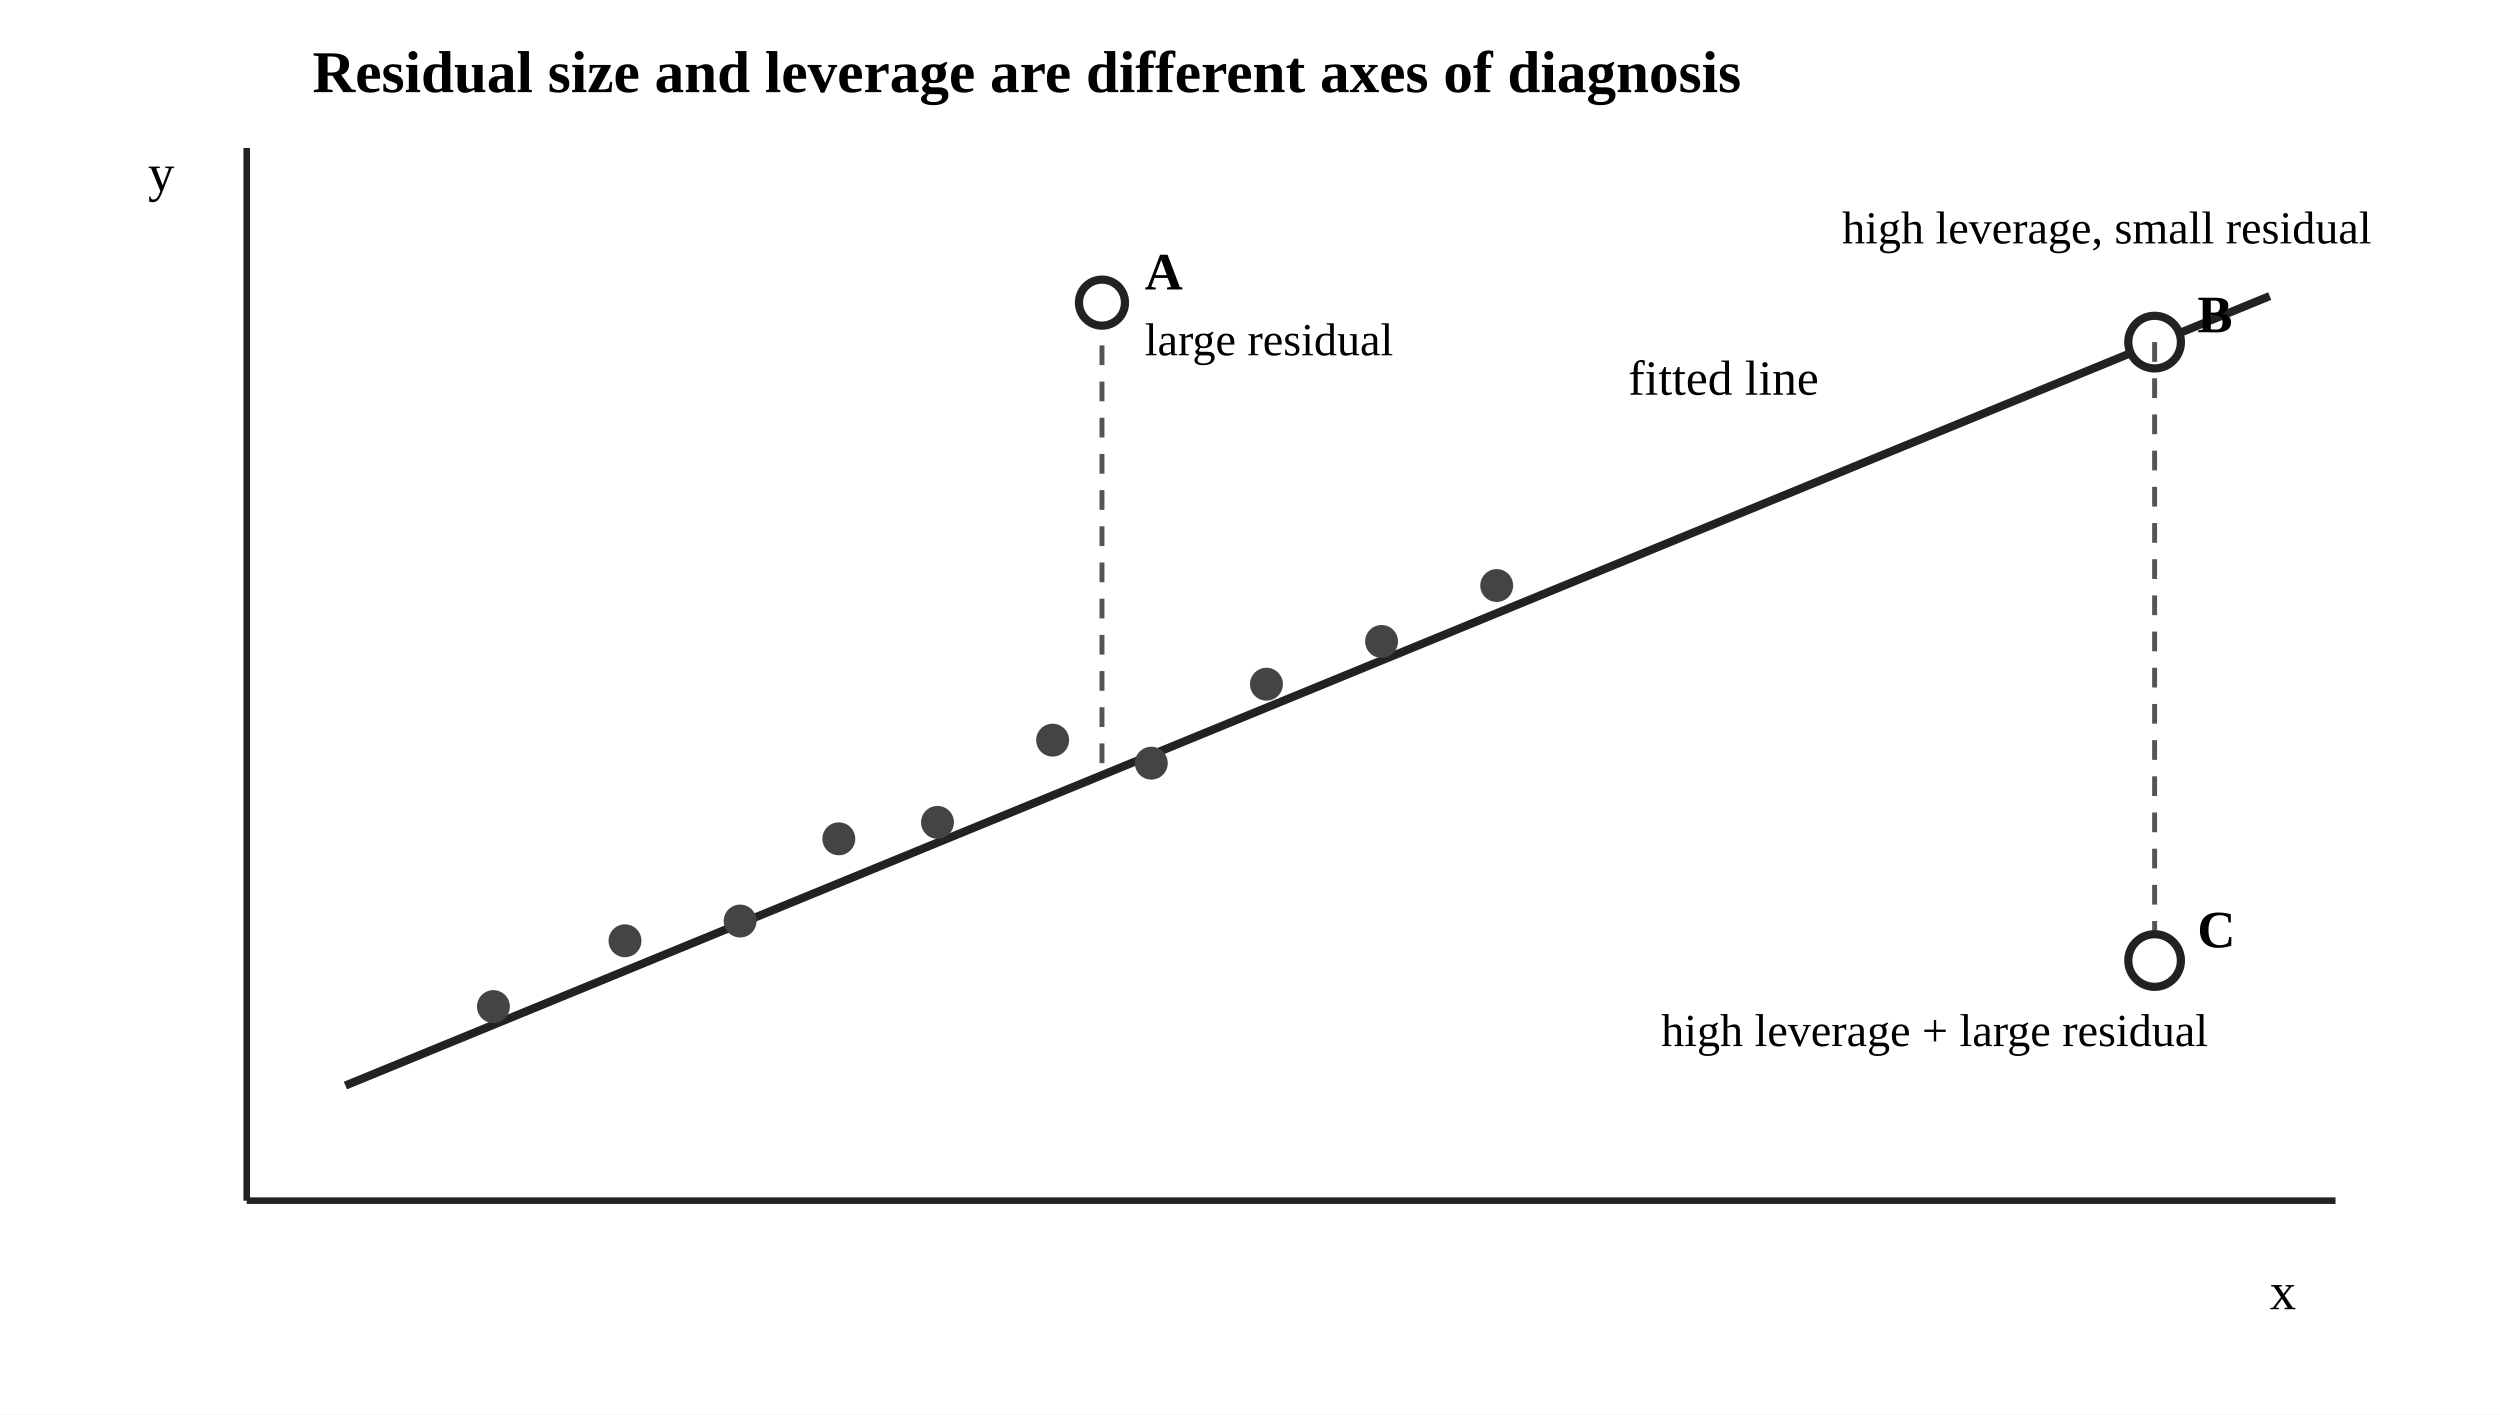
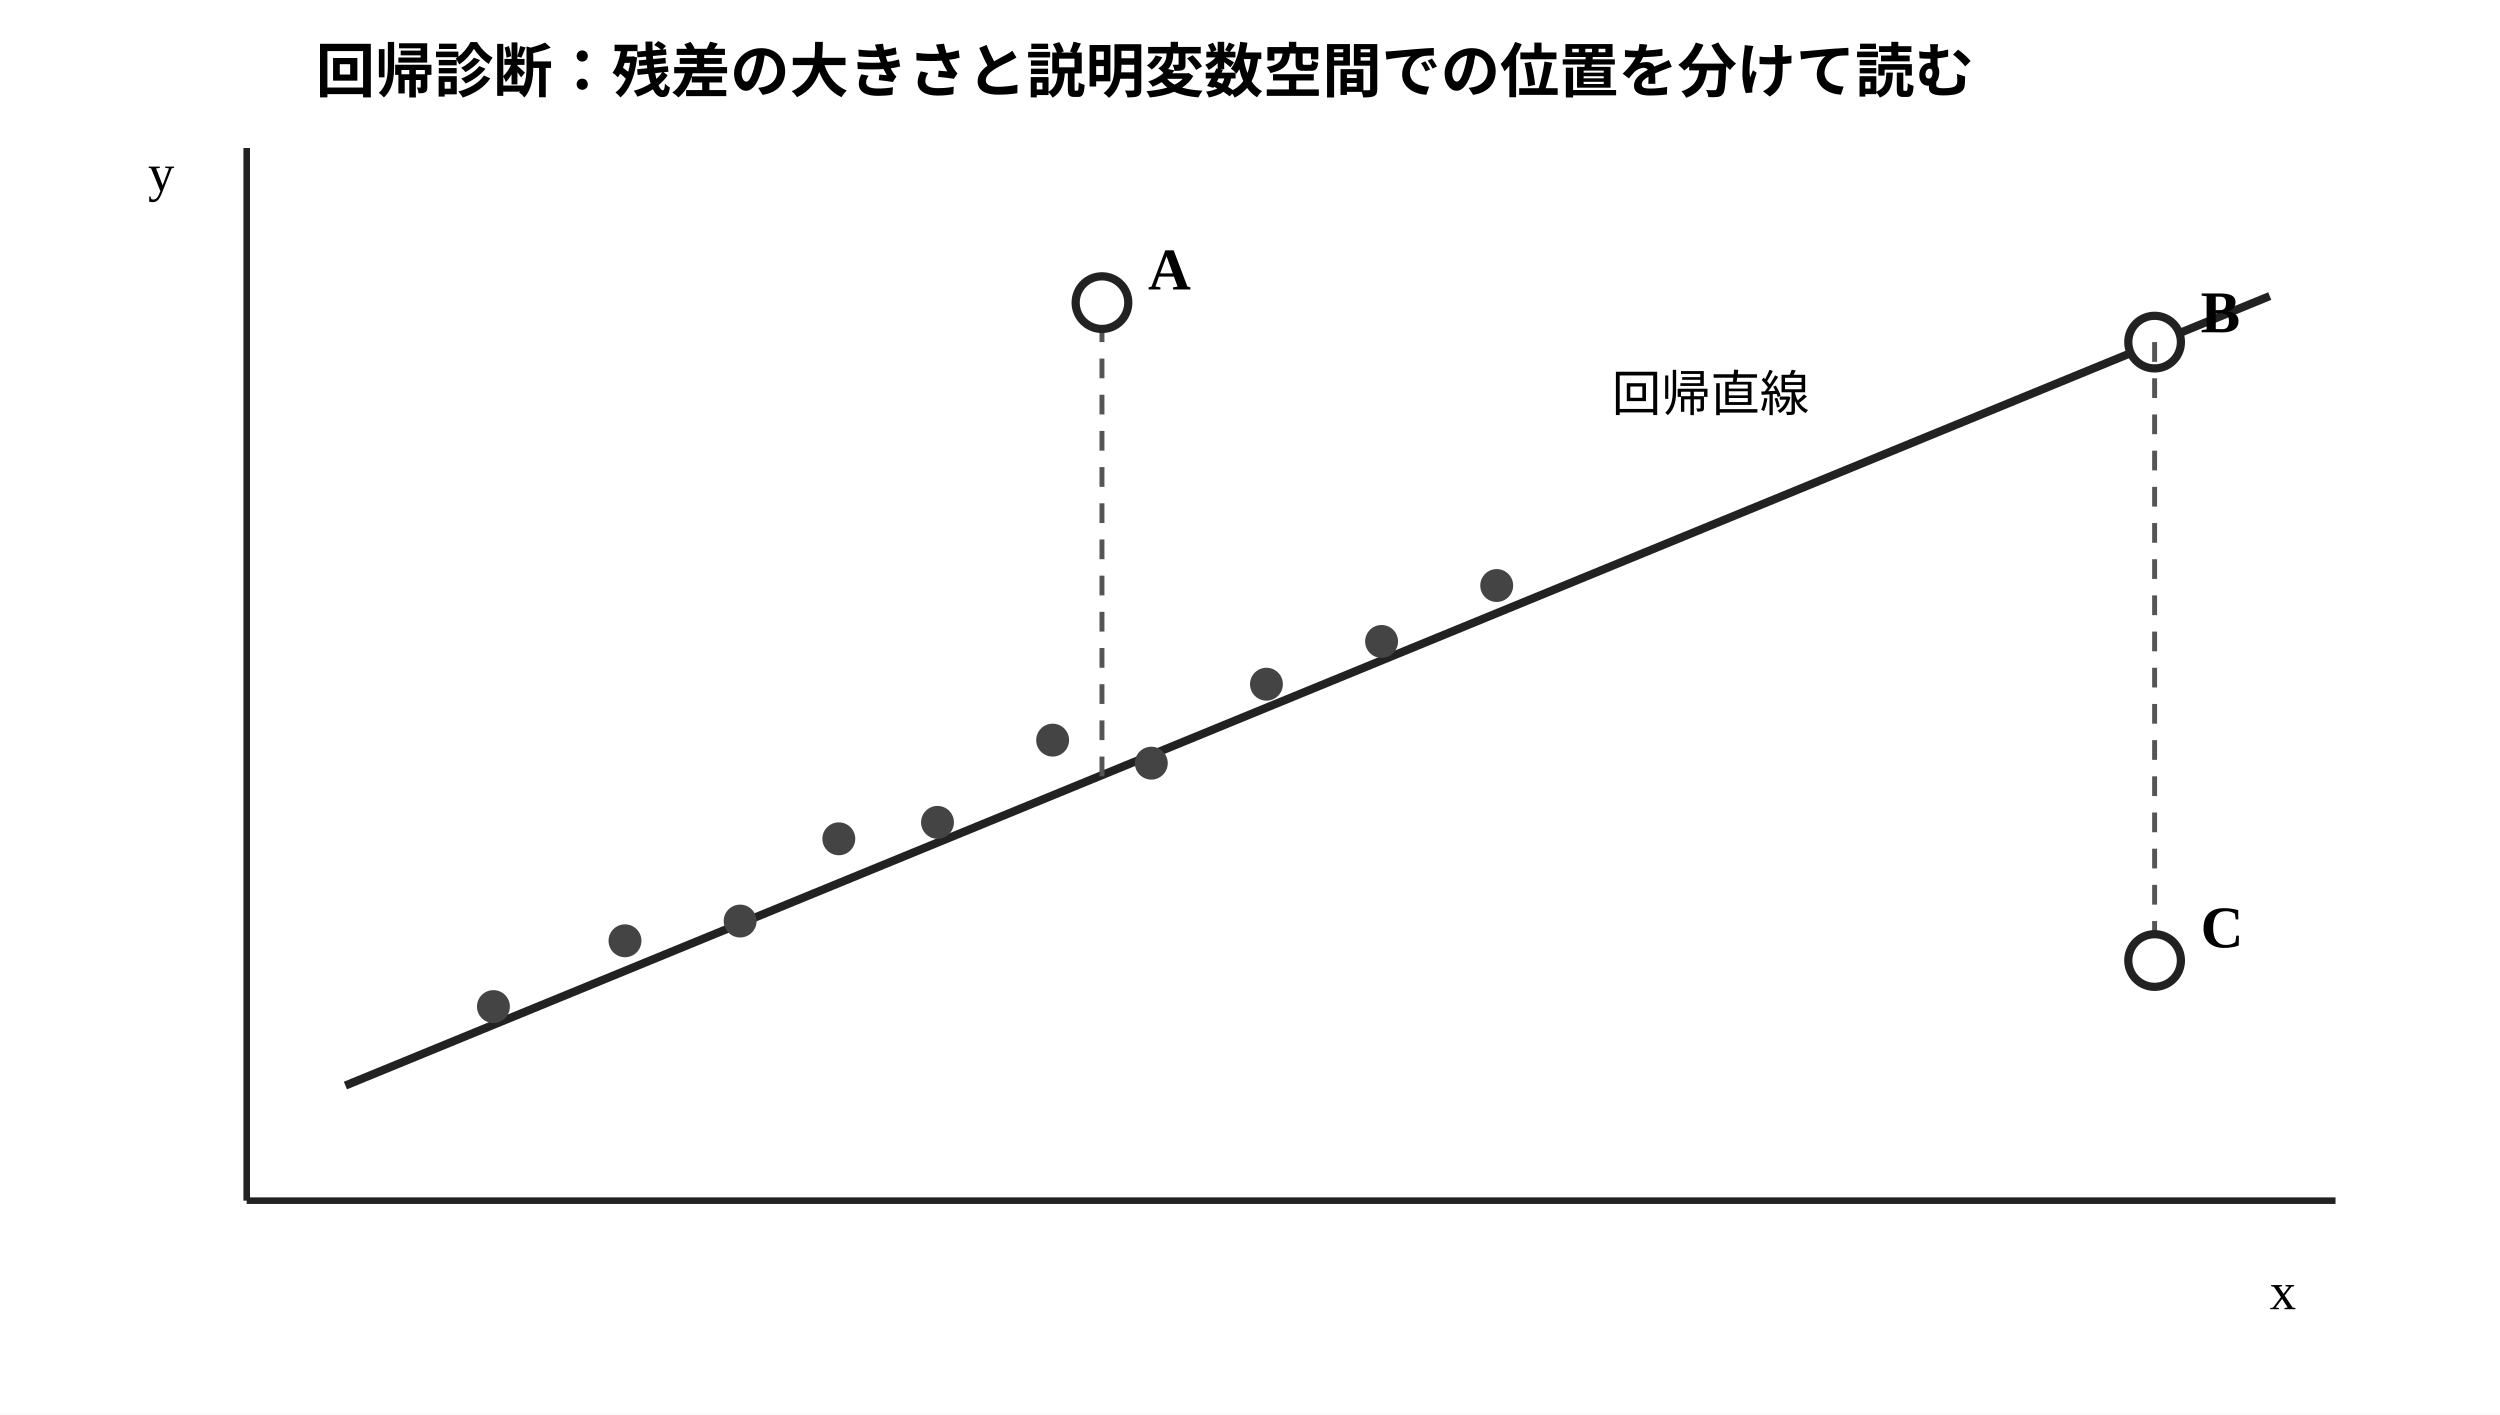
<svg xmlns="http://www.w3.org/2000/svg" width="760" height="430" viewBox="0 0 760 430" role="img" aria-labelledby="title desc">
  <rect x="0" y="0" width="760" height="430" fill="white" />
  <line x1="75" y1="365" x2="710" y2="365" stroke="#222" stroke-width="2" />
  <line x1="75" y1="365" x2="75" y2="45" stroke="#222" stroke-width="2" />
  <text x="690" y="398" font-size="16">x</text>
  <text x="45" y="58" font-size="16">y</text>
  <line x1="105" y1="330" x2="690" y2="90" stroke="#222" stroke-width="2.5" />
-   <text x="495" y="120" font-size="15">fitted line</text>
+   <text x="490" y="125" font-size="15">回帰直線</text>
  <g fill="#444">
    <circle cx="150" cy="306" r="5" />
    <circle cx="190" cy="286" r="5" />
    <circle cx="225" cy="280" r="5" />
    <circle cx="255" cy="255" r="5" />
    <circle cx="285" cy="250" r="5" />
    <circle cx="320" cy="225" r="5" />
    <circle cx="350" cy="232" r="5" />
    <circle cx="385" cy="208" r="5" />
    <circle cx="420" cy="195" r="5" />
    <circle cx="455" cy="178" r="5" />
  </g>
-   <line x1="335" y1="232" x2="335" y2="92" stroke="#555" stroke-dasharray="6 5" stroke-width="1.5" />
-   <circle cx="335" cy="92" r="7" fill="white" stroke="#222" stroke-width="2.5" />
-   <text x="348" y="88" font-size="16" font-weight="bold">A</text>
-   <text x="348" y="108" font-size="14">large residual</text>
+   <line x1="335" y1="236" x2="335" y2="92" stroke="#555" stroke-dasharray="6 5" stroke-width="1.5" />
+   <circle cx="335" cy="92" r="8" fill="white" stroke="#222" stroke-width="2.5" />
+   <text x="349" y="88" font-size="18" font-weight="bold">A</text>
  <circle cx="655" cy="104" r="8" fill="white" stroke="#222" stroke-width="2.5" />
-   <text x="668" y="101" font-size="16" font-weight="bold">B</text>
-   <text x="560" y="74" font-size="14">high leverage, small residual</text>
+   <text x="669" y="101" font-size="18" font-weight="bold">B</text>
  <line x1="655" y1="104" x2="655" y2="292" stroke="#555" stroke-dasharray="6 5" stroke-width="1.5" />
  <circle cx="655" cy="292" r="8" fill="white" stroke="#222" stroke-width="2.5" />
-   <text x="668" y="288" font-size="16" font-weight="bold">C</text>
-   <text x="505" y="318" font-size="14">high leverage + large residual</text>
-   <text x="95" y="28" font-size="18" font-weight="bold">Residual size and leverage are different axes of diagnosis</text>
+   <text x="669" y="288" font-size="18" font-weight="bold">C</text>
+   <text x="96" y="28" font-size="18" font-weight="bold">回帰診断：残差の大きさと説明変数空間での位置を分けて読む</text>
</svg>
